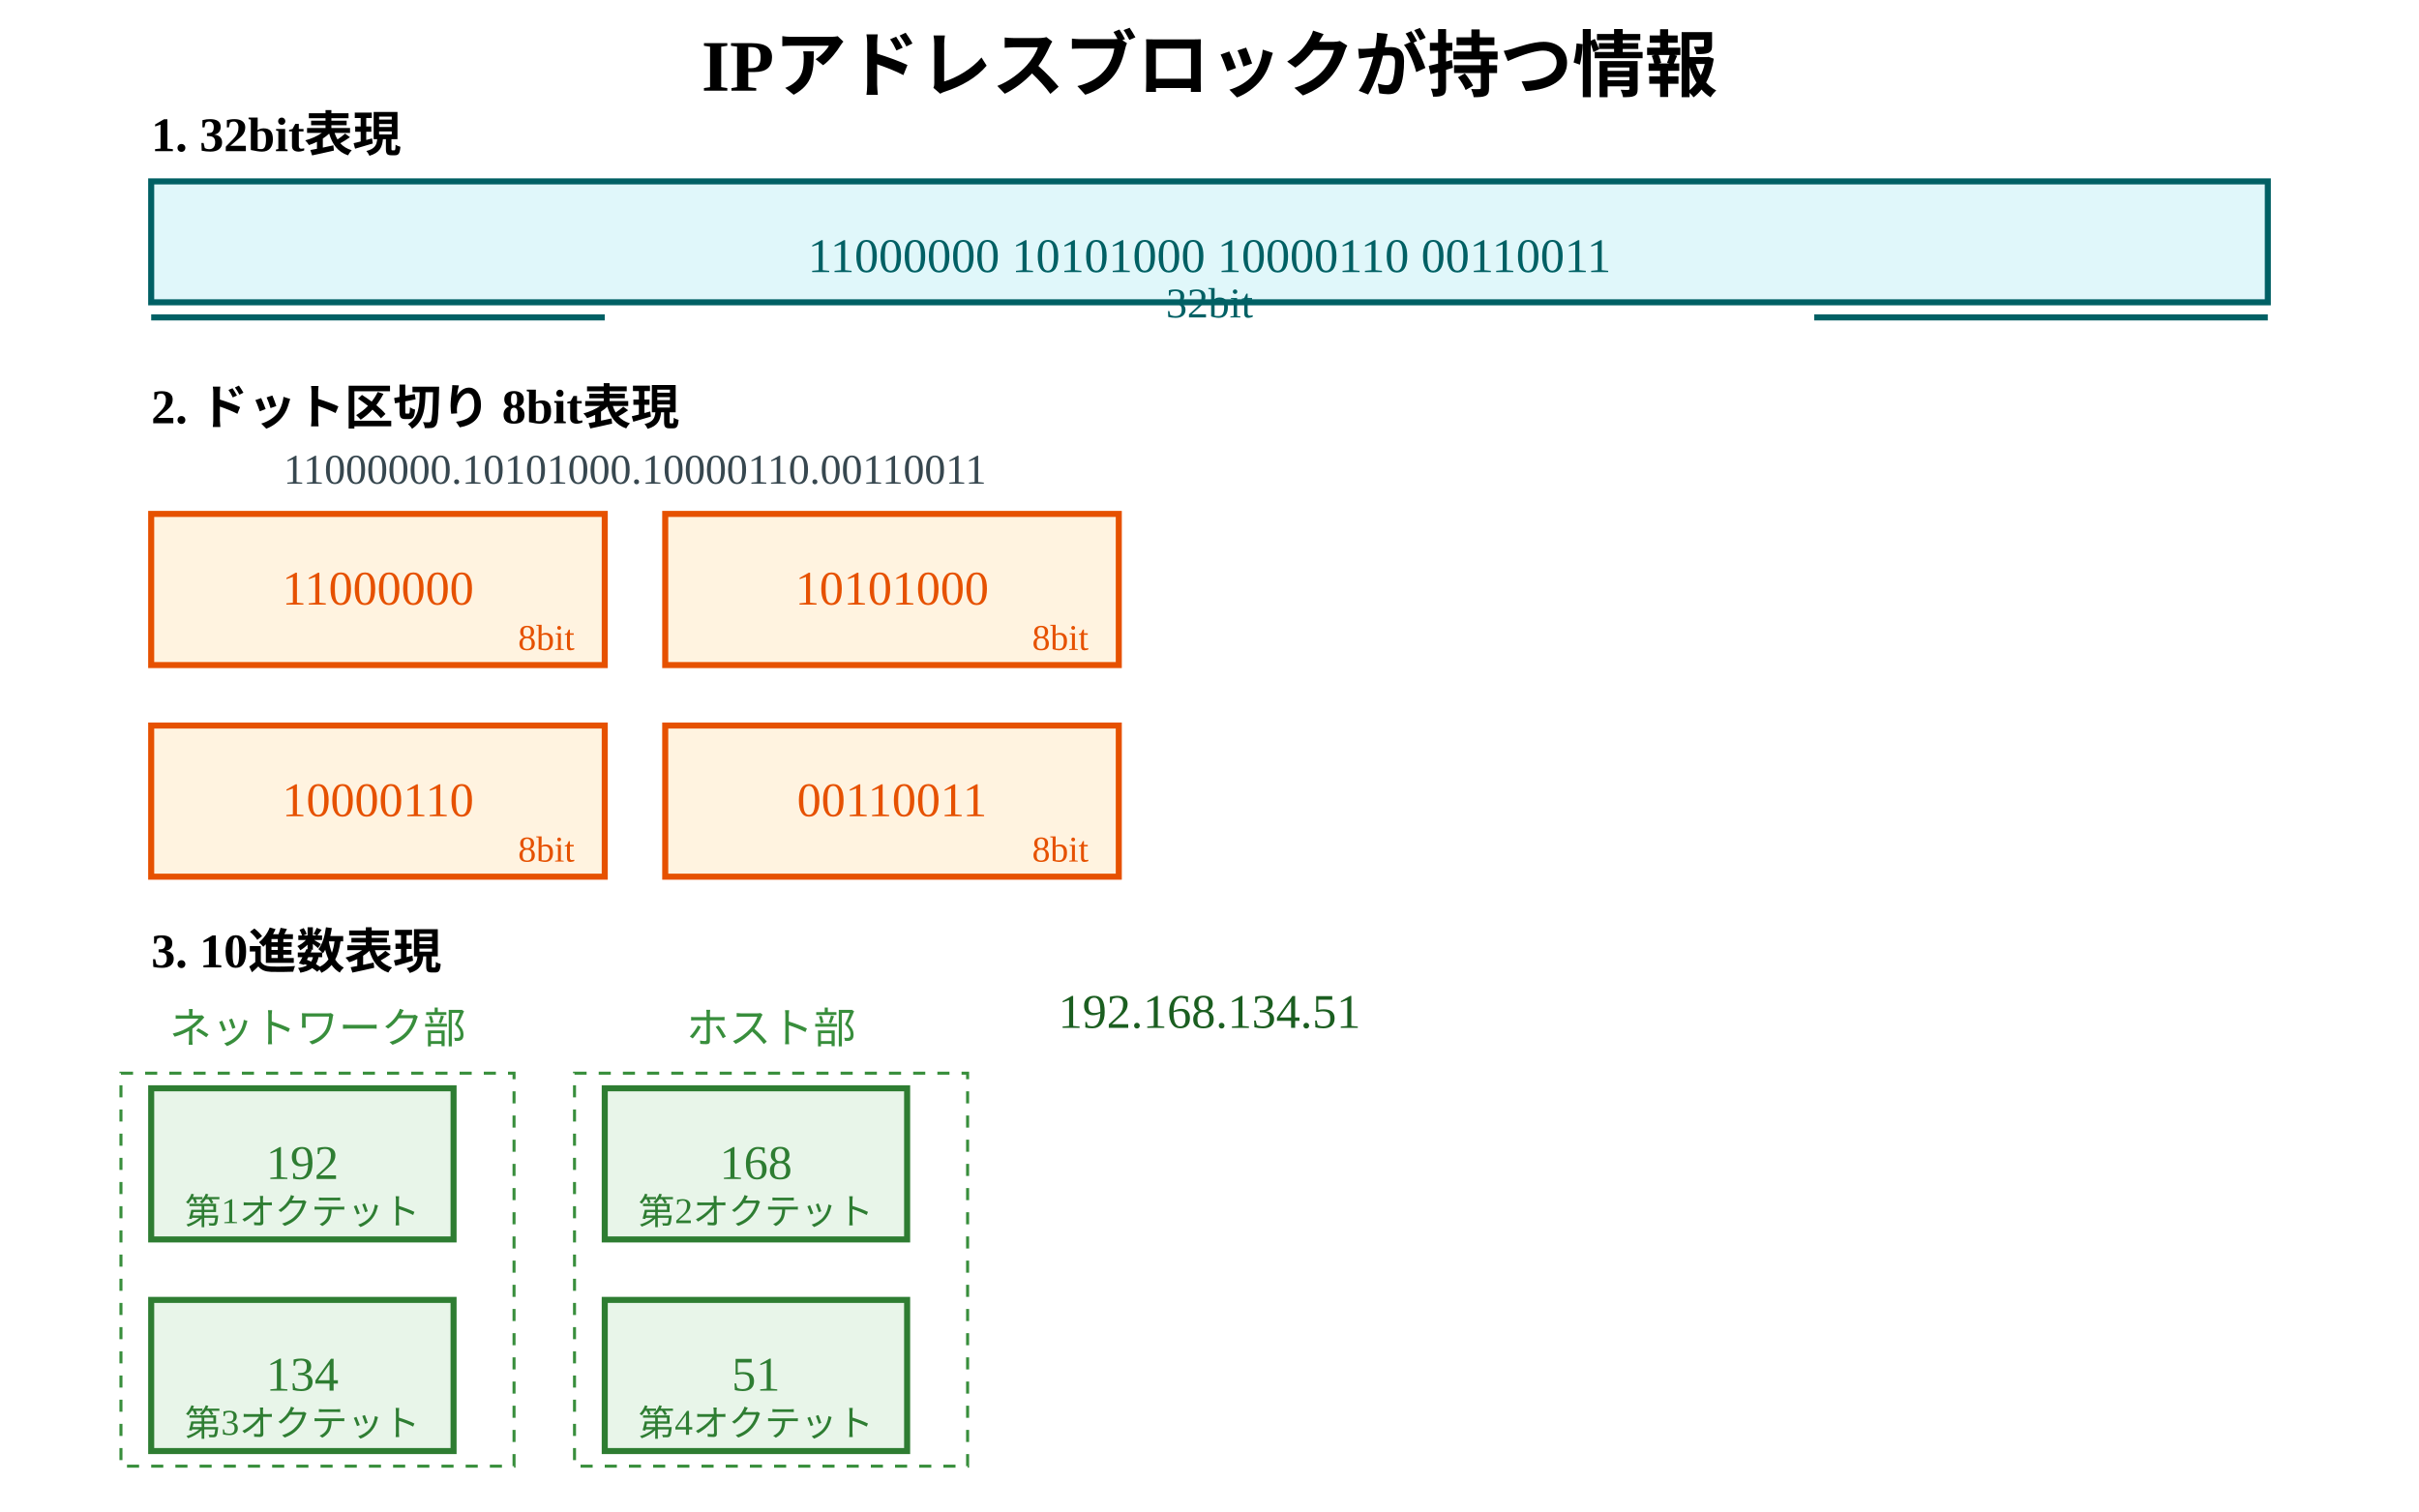
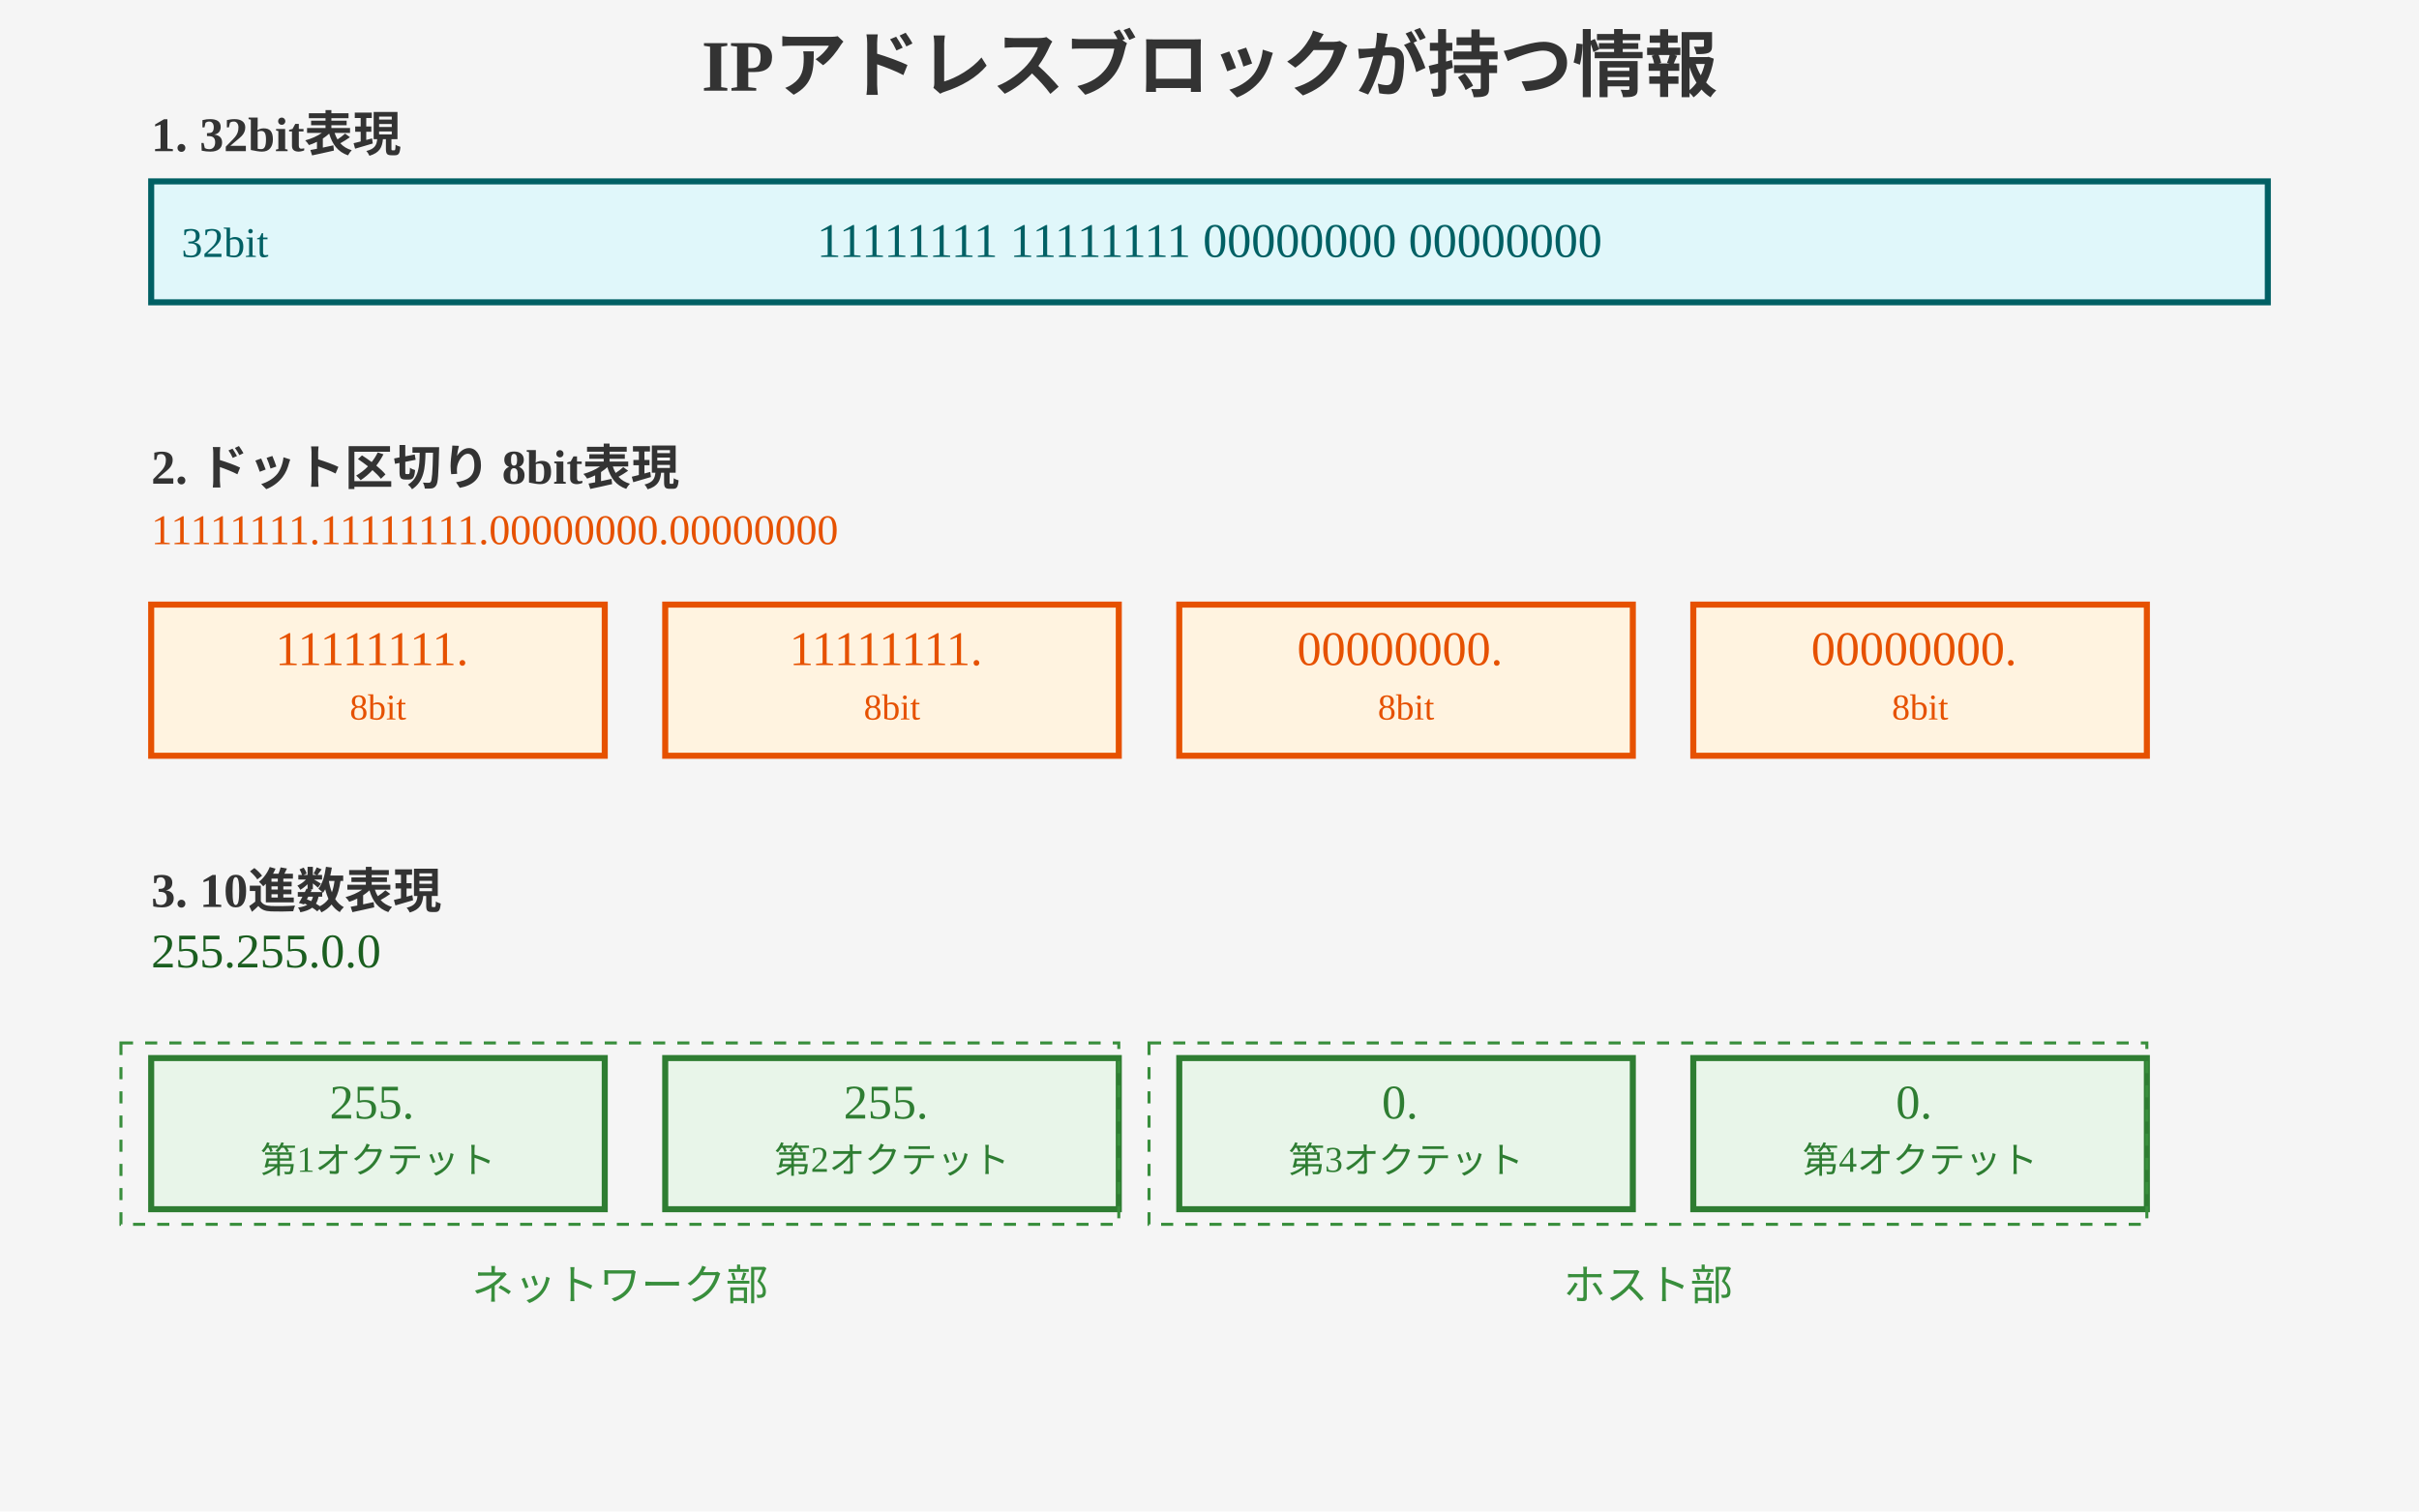
<svg xmlns="http://www.w3.org/2000/svg" width="800" height="500" viewBox="0 0 800 500">
-   <text x="400" y="30" text-anchor="middle" font-size="24" font-weight="bold">IPアドレスブロックが持つ情報</text>
-   <text x="50" y="50" font-size="16" font-weight="bold">1. 32bit表現</text>
+   <rect width="800" height="500" fill="#f5f5f5" />
+   <text x="400" y="30" text-anchor="middle" font-size="24" font-weight="bold" fill="#333">
+     IPアドレスブロックが持つ情報
+   </text>
+   <text x="50" y="50" font-size="16" font-weight="bold" fill="#333">
+     1. 32bit表現
+   </text>
  <rect x="50" y="60" width="700" height="40" fill="#e0f7fa" stroke="#006064" stroke-width="2" />
-   <text x="400" y="90" text-anchor="middle" font-size="16" fill="#006064">
-     11000000 10101000 10000110 00110011
+   <text x="60" y="85" font-size="14" fill="#006064" text-anchor="start">
+     32bit
  </text>
-   <line x1="50" y1="105" x2="200" y2="105" stroke="#006064" stroke-width="2" />
-   <line x1="600" y1="105" x2="750" y2="105" stroke="#006064" stroke-width="2" />
-   <text x="400" y="105" text-anchor="middle" font-size="14" fill="#006064">32bit</text>
-   <text x="50" y="140" font-size="16" font-weight="bold">2. ドット区切り 8bit表現</text>
-   <text x="210" y="160" text-anchor="middle" font-size="14" fill="#37474f">
-     11000000.10101000.10000110.00110011
+   <text x="400" y="85" text-anchor="middle" font-size="16" fill="#006064">
+     11111111 11111111 00000000 00000000  
  </text>
-   <rect x="50" y="170" width="150" height="50" fill="#fff3e0" stroke="#e65100" stroke-width="2" />
-   <text x="125" y="200" text-anchor="middle" font-size="16" fill="#e65100">11000000</text>
-   <text x="190" y="215" text-anchor="end" font-size="12" fill="#e65100">8bit</text>
-   <rect x="220" y="170" width="150" height="50" fill="#fff3e0" stroke="#e65100" stroke-width="2" />
-   <text x="295" y="200" text-anchor="middle" font-size="16" fill="#e65100">10101000</text>
-   <text x="360" y="215" text-anchor="end" font-size="12" fill="#e65100">8bit</text>
-   <rect x="50" y="240" width="150" height="50" fill="#fff3e0" stroke="#e65100" stroke-width="2" />
-   <text x="125" y="270" text-anchor="middle" font-size="16" fill="#e65100">10000110</text>
-   <text x="190" y="285" text-anchor="end" font-size="12" fill="#e65100">8bit</text>
-   <rect x="220" y="240" width="150" height="50" fill="#fff3e0" stroke="#e65100" stroke-width="2" />
-   <text x="295" y="270" text-anchor="middle" font-size="16" fill="#e65100">00110011</text>
-   <text x="360" y="285" text-anchor="end" font-size="12" fill="#e65100">8bit</text>
-   <text x="50" y="320" font-size="16" font-weight="bold">3. 10進数表現</text>
-   <text x="400" y="340" text-anchor="middle" font-size="16" fill="#1b5e20">
-     192.168.134.51
+   <text x="50" y="160" font-size="16" font-weight="bold" fill="#333">
+     2. ドット区切り 8bit表現
  </text>
-   <rect x="50" y="360" width="100" height="50" fill="#e8f5e9" stroke="#2e7d32" stroke-width="2" />
-   <text x="100" y="390" text-anchor="middle" font-size="16" fill="#2e7d32">192</text>
-   <text x="100" y="405" text-anchor="middle" font-size="12" fill="#2e7d32">第1オクテット</text>
-   <rect x="200" y="360" width="100" height="50" fill="#e8f5e9" stroke="#2e7d32" stroke-width="2" />
-   <text x="250" y="390" text-anchor="middle" font-size="16" fill="#2e7d32">168</text>
-   <text x="250" y="405" text-anchor="middle" font-size="12" fill="#2e7d32">第2オクテット</text>
-   <rect x="50" y="430" width="100" height="50" fill="#e8f5e9" stroke="#2e7d32" stroke-width="2" />
-   <text x="100" y="460" text-anchor="middle" font-size="16" fill="#2e7d32">134</text>
-   <text x="100" y="475" text-anchor="middle" font-size="12" fill="#2e7d32">第3オクテット</text>
-   <rect x="200" y="430" width="100" height="50" fill="#e8f5e9" stroke="#2e7d32" stroke-width="2" />
-   <text x="250" y="460" text-anchor="middle" font-size="16" fill="#2e7d32">51</text>
-   <text x="250" y="475" text-anchor="middle" font-size="12" fill="#2e7d32">第4オクテット</text>
-   <rect x="40" y="355" width="130" height="130" fill="none" stroke="#388e3c" stroke-dasharray="4" />
-   <text x="105" y="345" text-anchor="middle" font-size="14" fill="#388e3c">ネットワーク部</text>
-   <rect x="190" y="355" width="130" height="130" fill="none" stroke="#388e3c" stroke-dasharray="4" />
-   <text x="255" y="345" text-anchor="middle" font-size="14" fill="#388e3c">ホスト部</text>
+   <text x="50" y="180" font-size="14" fill="#e65100">
+     11111111.11111111.00000000.00000000  
+   </text>
+   <rect x="50" y="200" width="150" height="50" fill="#fff3e0" stroke="#e65100" stroke-width="2" />
+   <text x="125" y="220" text-anchor="middle" font-size="16" fill="#e65100">
+     11111111.
+     <tspan x="125" dy="18" font-size="12">8bit</tspan>
+   </text>
+   <rect x="220" y="200" width="150" height="50" fill="#fff3e0" stroke="#e65100" stroke-width="2" />
+   <text x="295" y="220" text-anchor="middle" font-size="16" fill="#e65100">
+     11111111.
+     <tspan x="295" dy="18" font-size="12">8bit</tspan>
+   </text>
+   <rect x="390" y="200" width="150" height="50" fill="#fff3e0" stroke="#e65100" stroke-width="2" />
+   <text x="465" y="220" text-anchor="middle" font-size="16" fill="#e65100">
+     00000000.
+     <tspan x="465" dy="18" font-size="12">8bit</tspan>
+   </text>
+   <rect x="560" y="200" width="150" height="50" fill="#fff3e0" stroke="#e65100" stroke-width="2" />
+   <text x="635" y="220" text-anchor="middle" font-size="16" fill="#e65100">
+     00000000.
+     <tspan x="635" dy="18" font-size="12">8bit</tspan>
+   </text>
+   <text x="50" y="300" font-size="16" font-weight="bold" fill="#333">
+     3. 10進数表現
+   </text>
+   <text x="50" y="320" font-size="16" fill="#1b5e20">
+     255.255.0.0
+   </text>
+   <rect x="50" y="350" width="150" height="50" fill="#e8f5e9" stroke="#2e7d32" stroke-width="2" />
+   <text x="125" y="370" text-anchor="middle" font-size="16" fill="#2e7d32">
+     255.
+     <tspan x="125" dy="18" font-size="12">第1オクテット</tspan>
+   </text>
+   <rect x="220" y="350" width="150" height="50" fill="#e8f5e9" stroke="#2e7d32" stroke-width="2" />
+   <text x="295" y="370" text-anchor="middle" font-size="16" fill="#2e7d32">
+     255.
+     <tspan x="295" dy="18" font-size="12">第2オクテット</tspan>
+   </text>
+   <rect x="390" y="350" width="150" height="50" fill="#e8f5e9" stroke="#2e7d32" stroke-width="2" />
+   <text x="465" y="370" text-anchor="middle" font-size="16" fill="#2e7d32">
+     0.
+     <tspan x="465" dy="18" font-size="12">第3オクテット</tspan>
+   </text>
+   <rect x="560" y="350" width="150" height="50" fill="#e8f5e9" stroke="#2e7d32" stroke-width="2" />
+   <text x="635" y="370" text-anchor="middle" font-size="16" fill="#2e7d32">
+     0.
+     <tspan x="635" dy="18" font-size="12">第4オクテット</tspan>
+   </text>
+   <rect x="40" y="345" width="330" height="60" fill="none" stroke="#388e3c" stroke-dasharray="4" />
+   <rect x="380" y="345" width="330" height="60" fill="none" stroke="#388e3c" stroke-dasharray="4" />
+   <text x="205" y="430" text-anchor="middle" font-size="14" fill="#388e3c">
+     ネットワーク部
+   </text>
+   <text x="545" y="430" text-anchor="middle" font-size="14" fill="#388e3c">
+     ホスト部
+   </text>
</svg>
